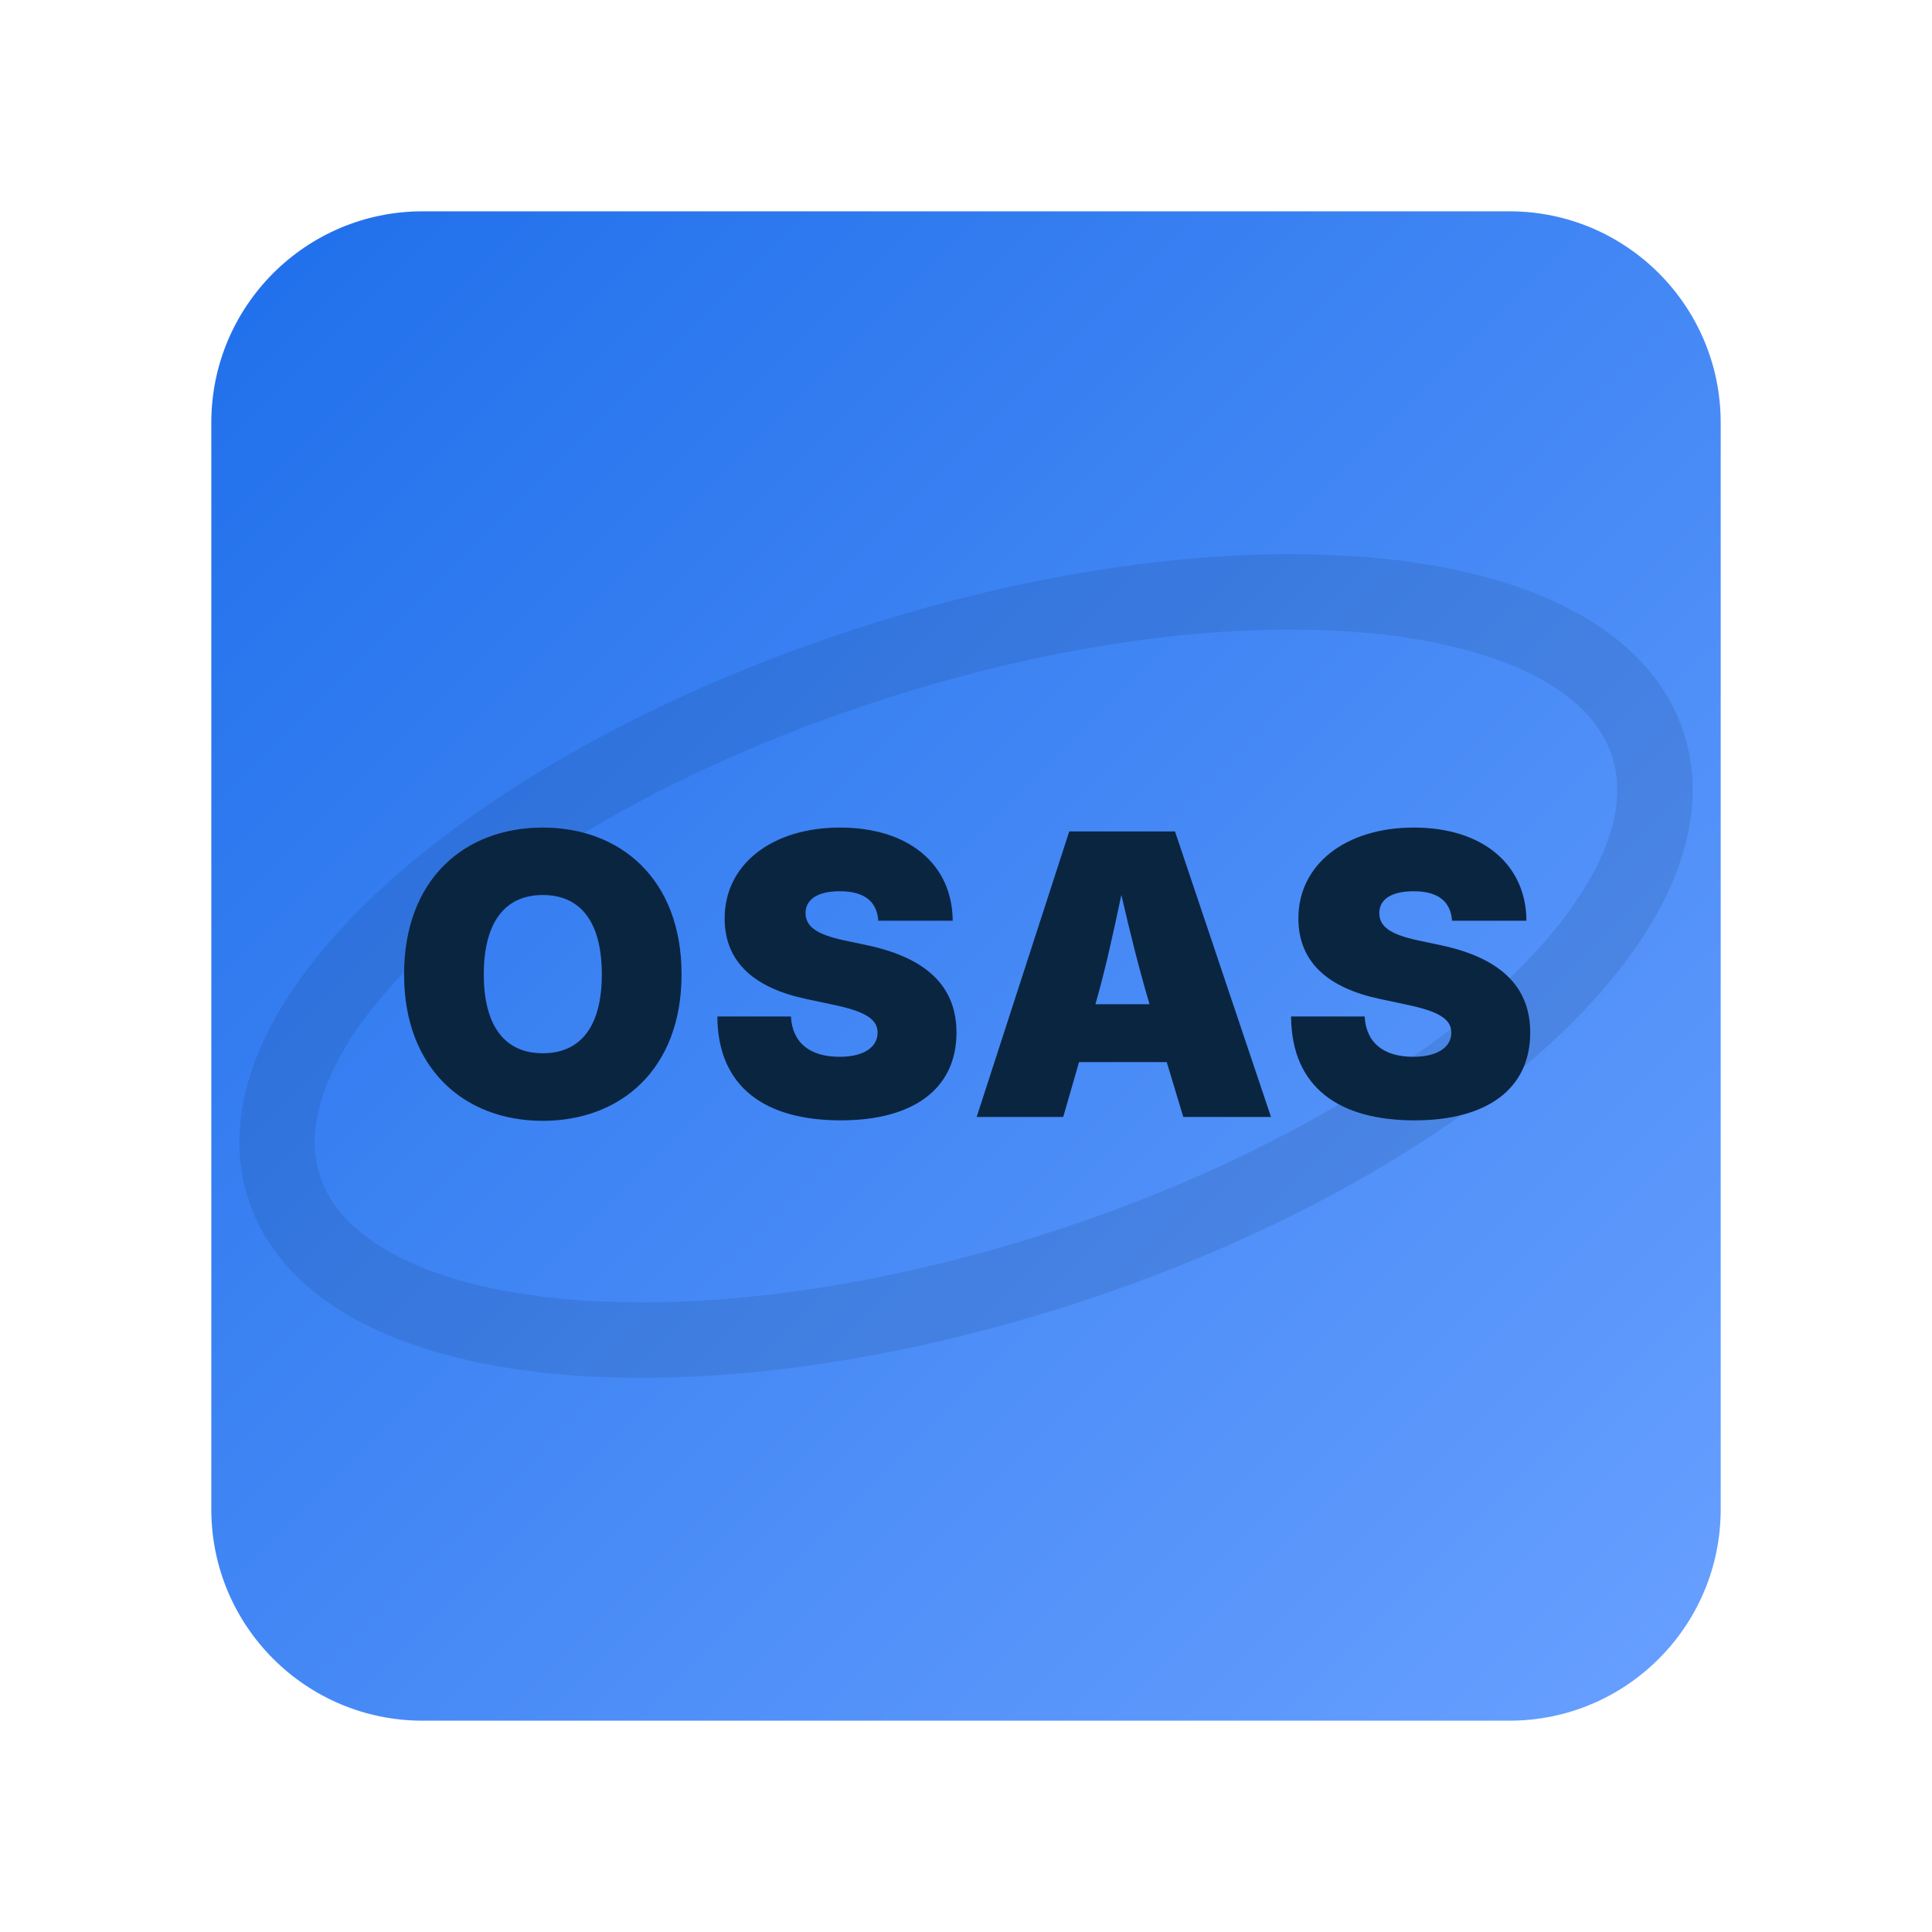
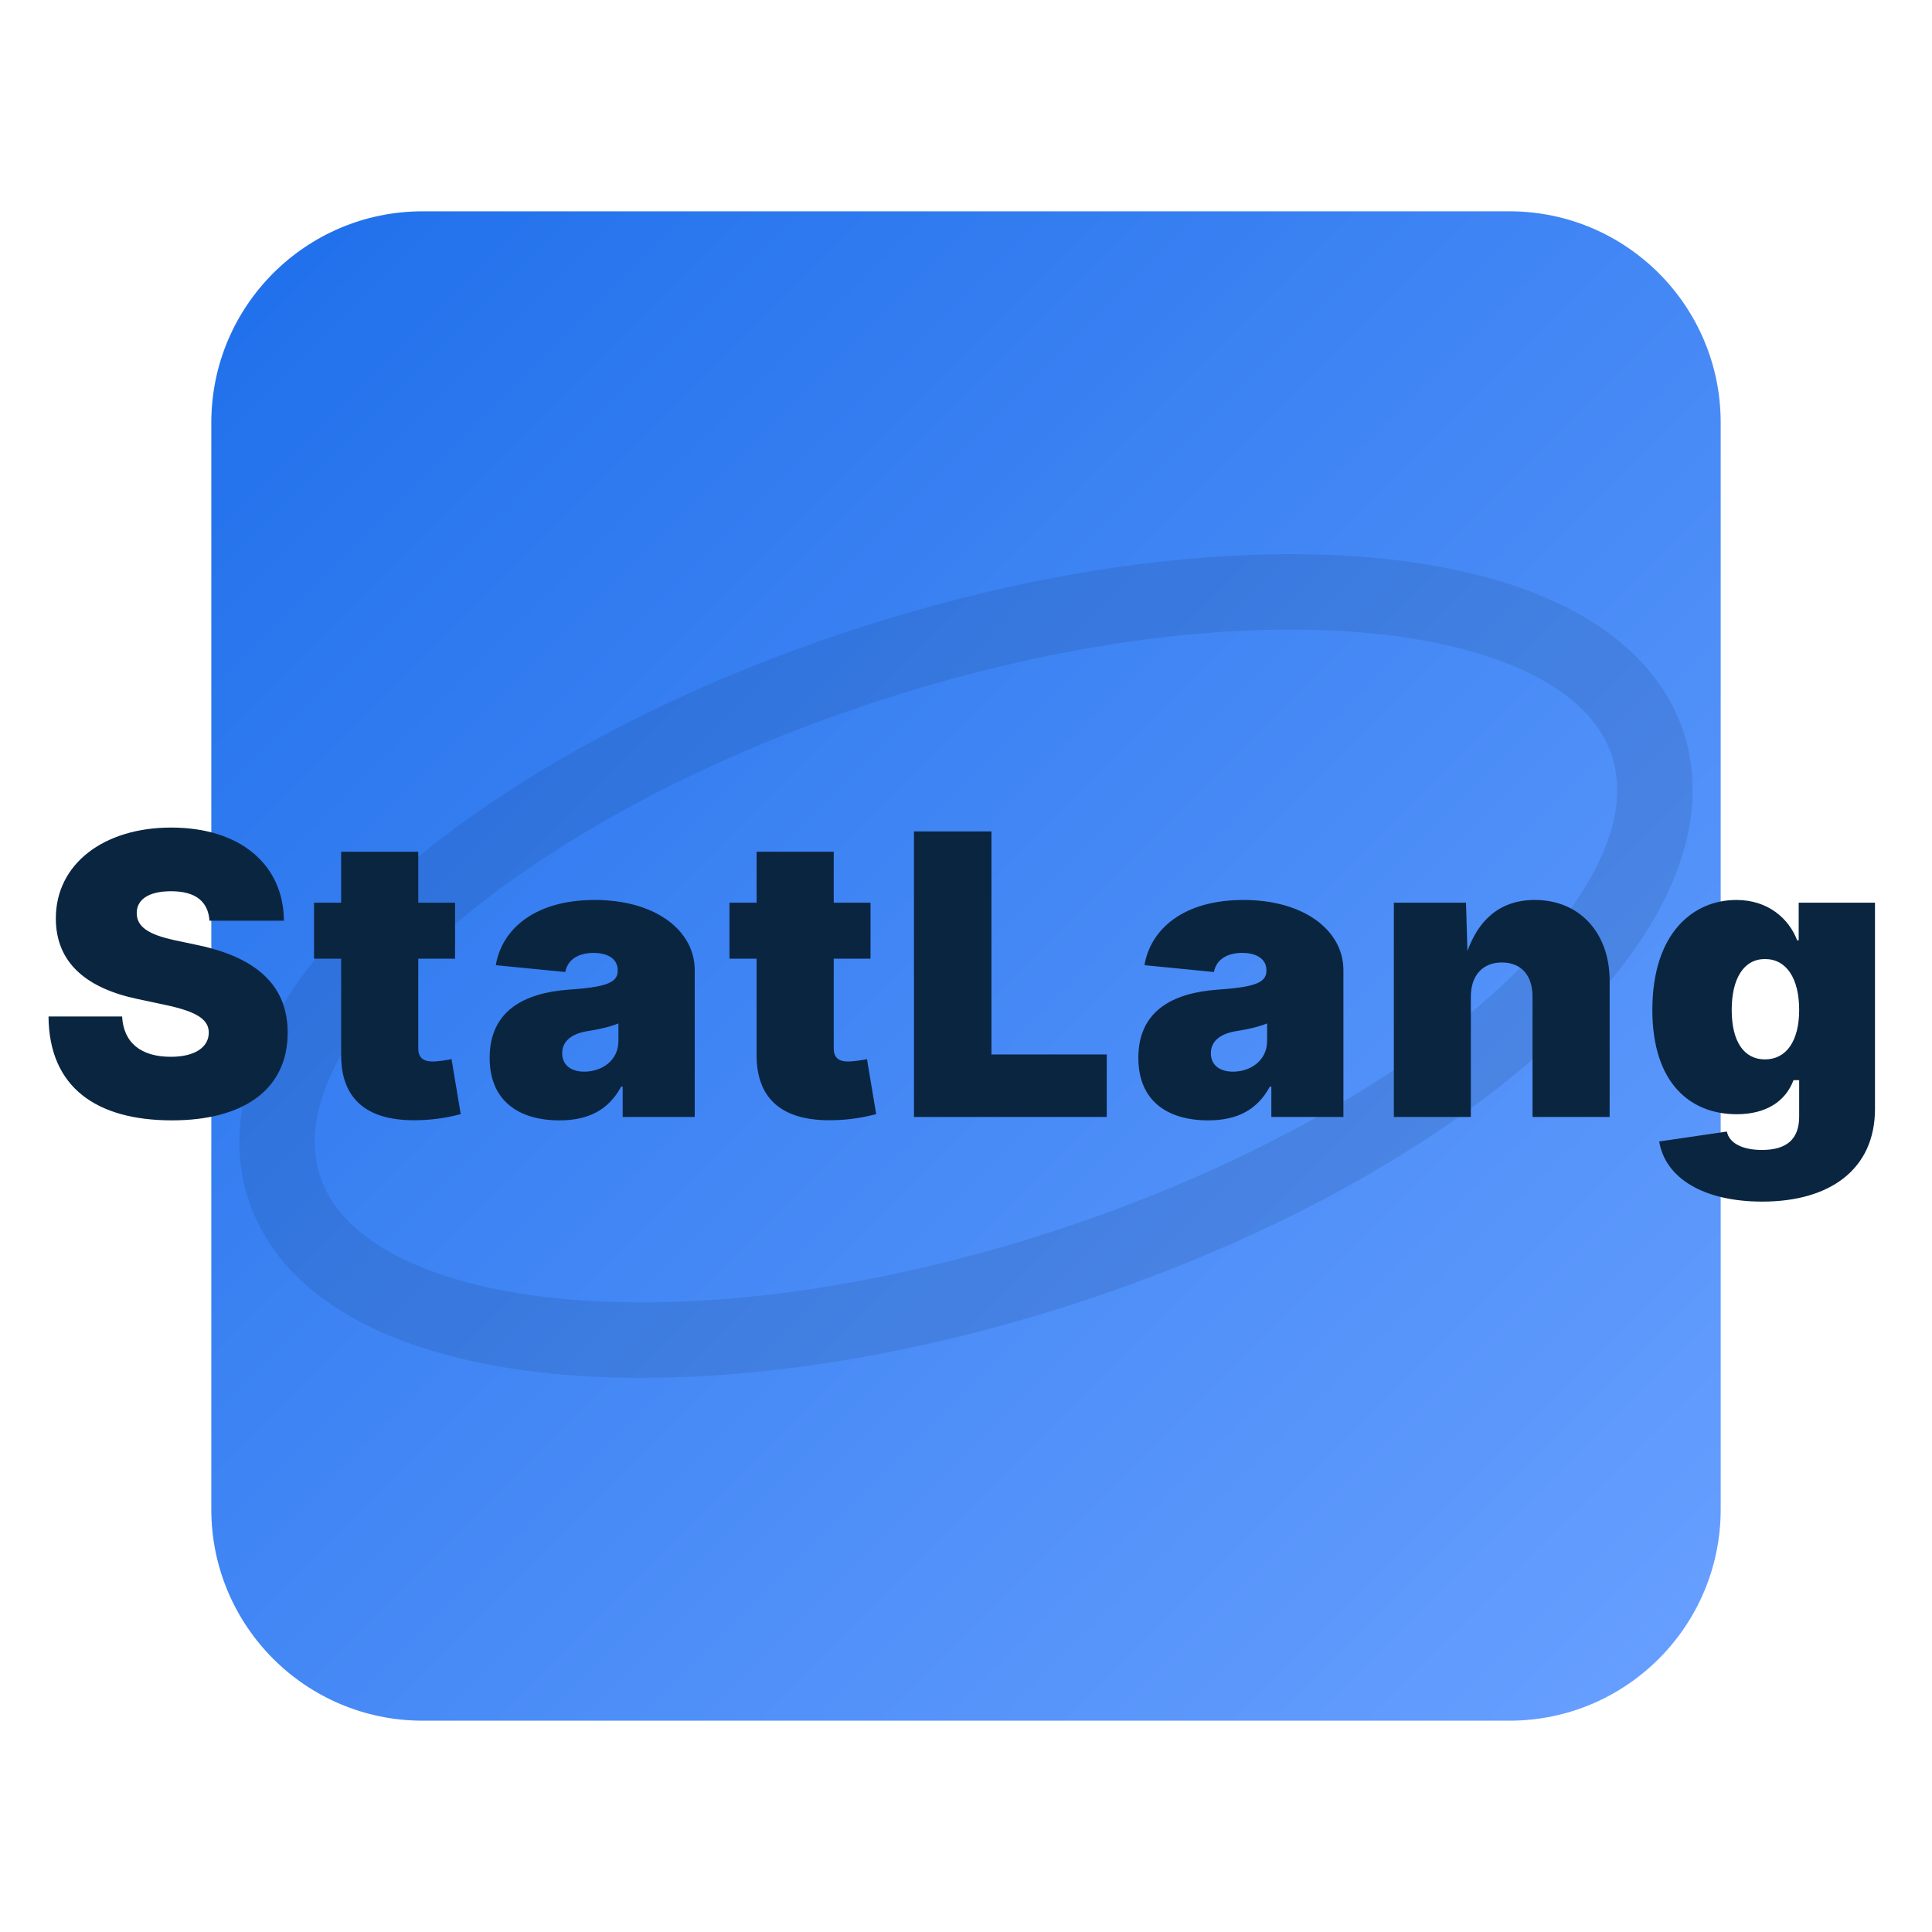
<svg xmlns="http://www.w3.org/2000/svg" width="256" height="256" viewBox="0 0 256 256">
  <defs>
    <linearGradient id="g" x1="0" y1="0" x2="1" y2="1">
      <stop offset="0%" stop-color="#1f6feb" />
      <stop offset="100%" stop-color="#68a0ff" />
    </linearGradient>
    <style>
      .chip { fill: url(#g); }
      .ring { fill: none; stroke: #0a2540; stroke-width: 10; opacity: .12; }
      .text {
        font: 900 52px "Inter", system-ui, -apple-system, "Segoe UI", Roboto, Arial;
        fill: #0a2540;
        letter-spacing: 1.5px;
      }
    </style>
  </defs>
  <rect x="28" y="28" width="200" height="200" rx="28" class="chip" />
  <ellipse cx="128" cy="128" rx="95" ry="42" class="ring" transform="rotate(-18 128 128)" />
-   <text x="128" y="148" text-anchor="middle" class="text">OSAS</text>
+   <text x="128" y="148" text-anchor="middle" class="text">StatLang</text>
</svg>
